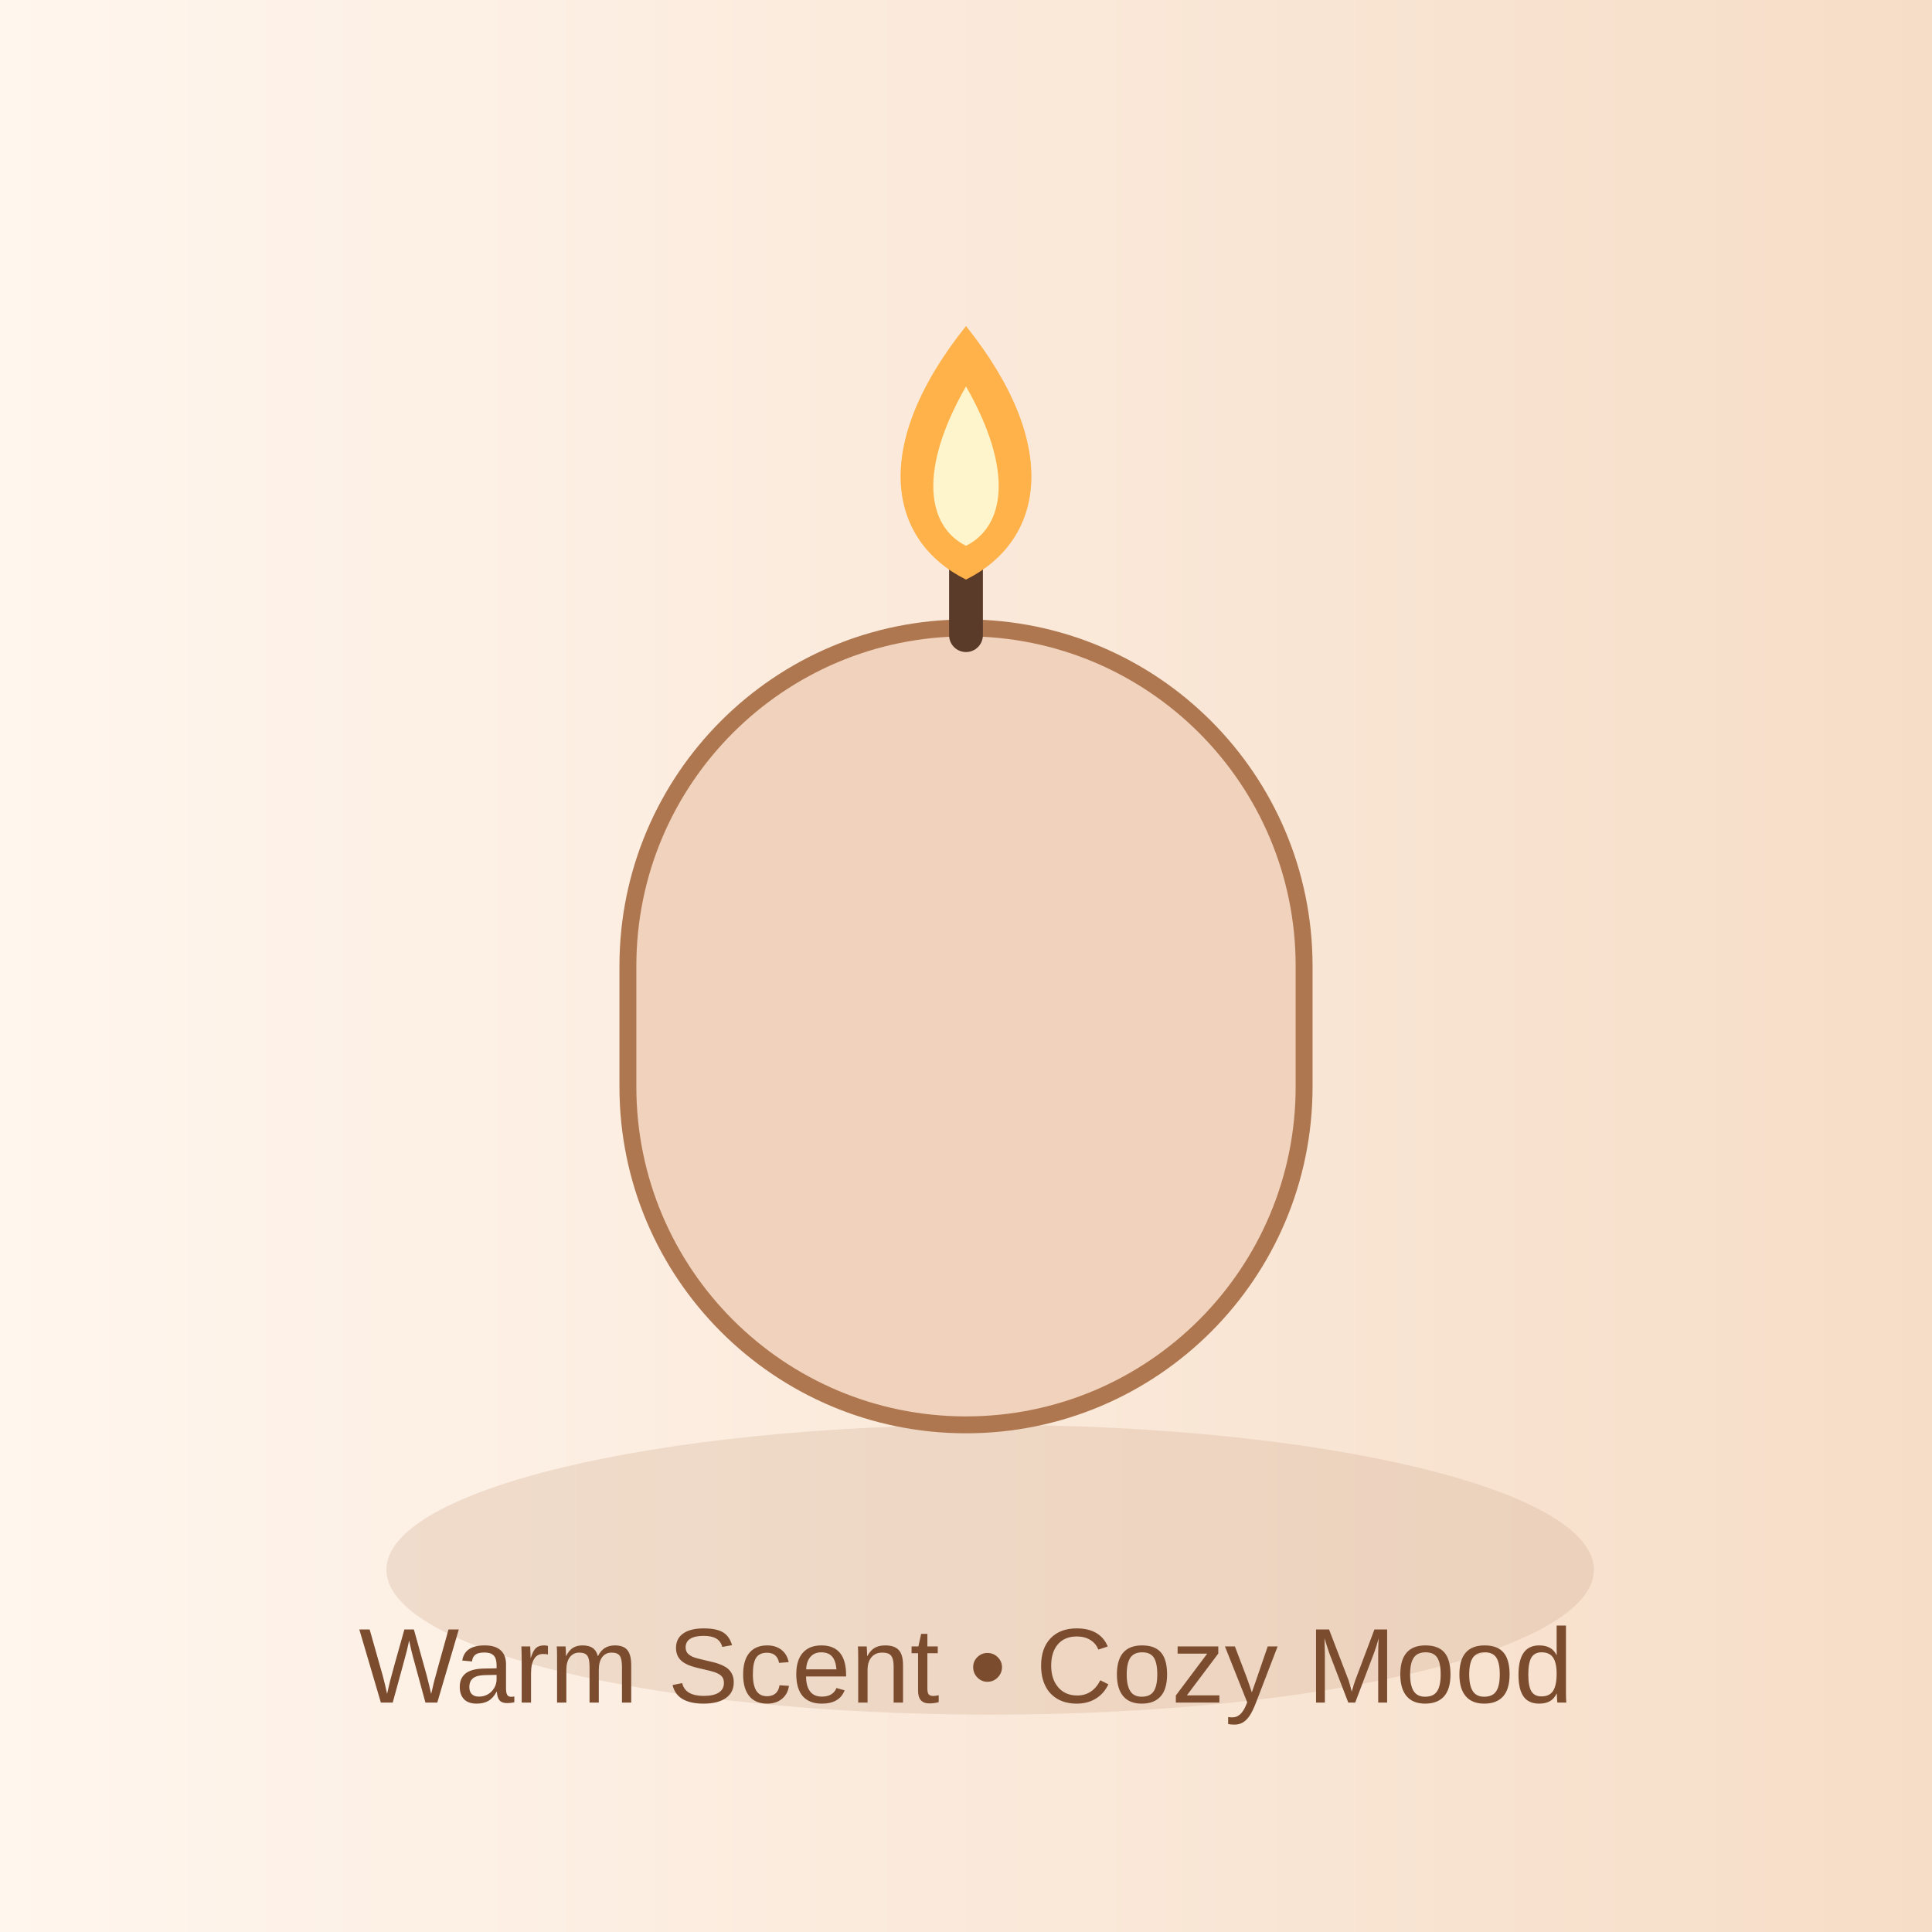
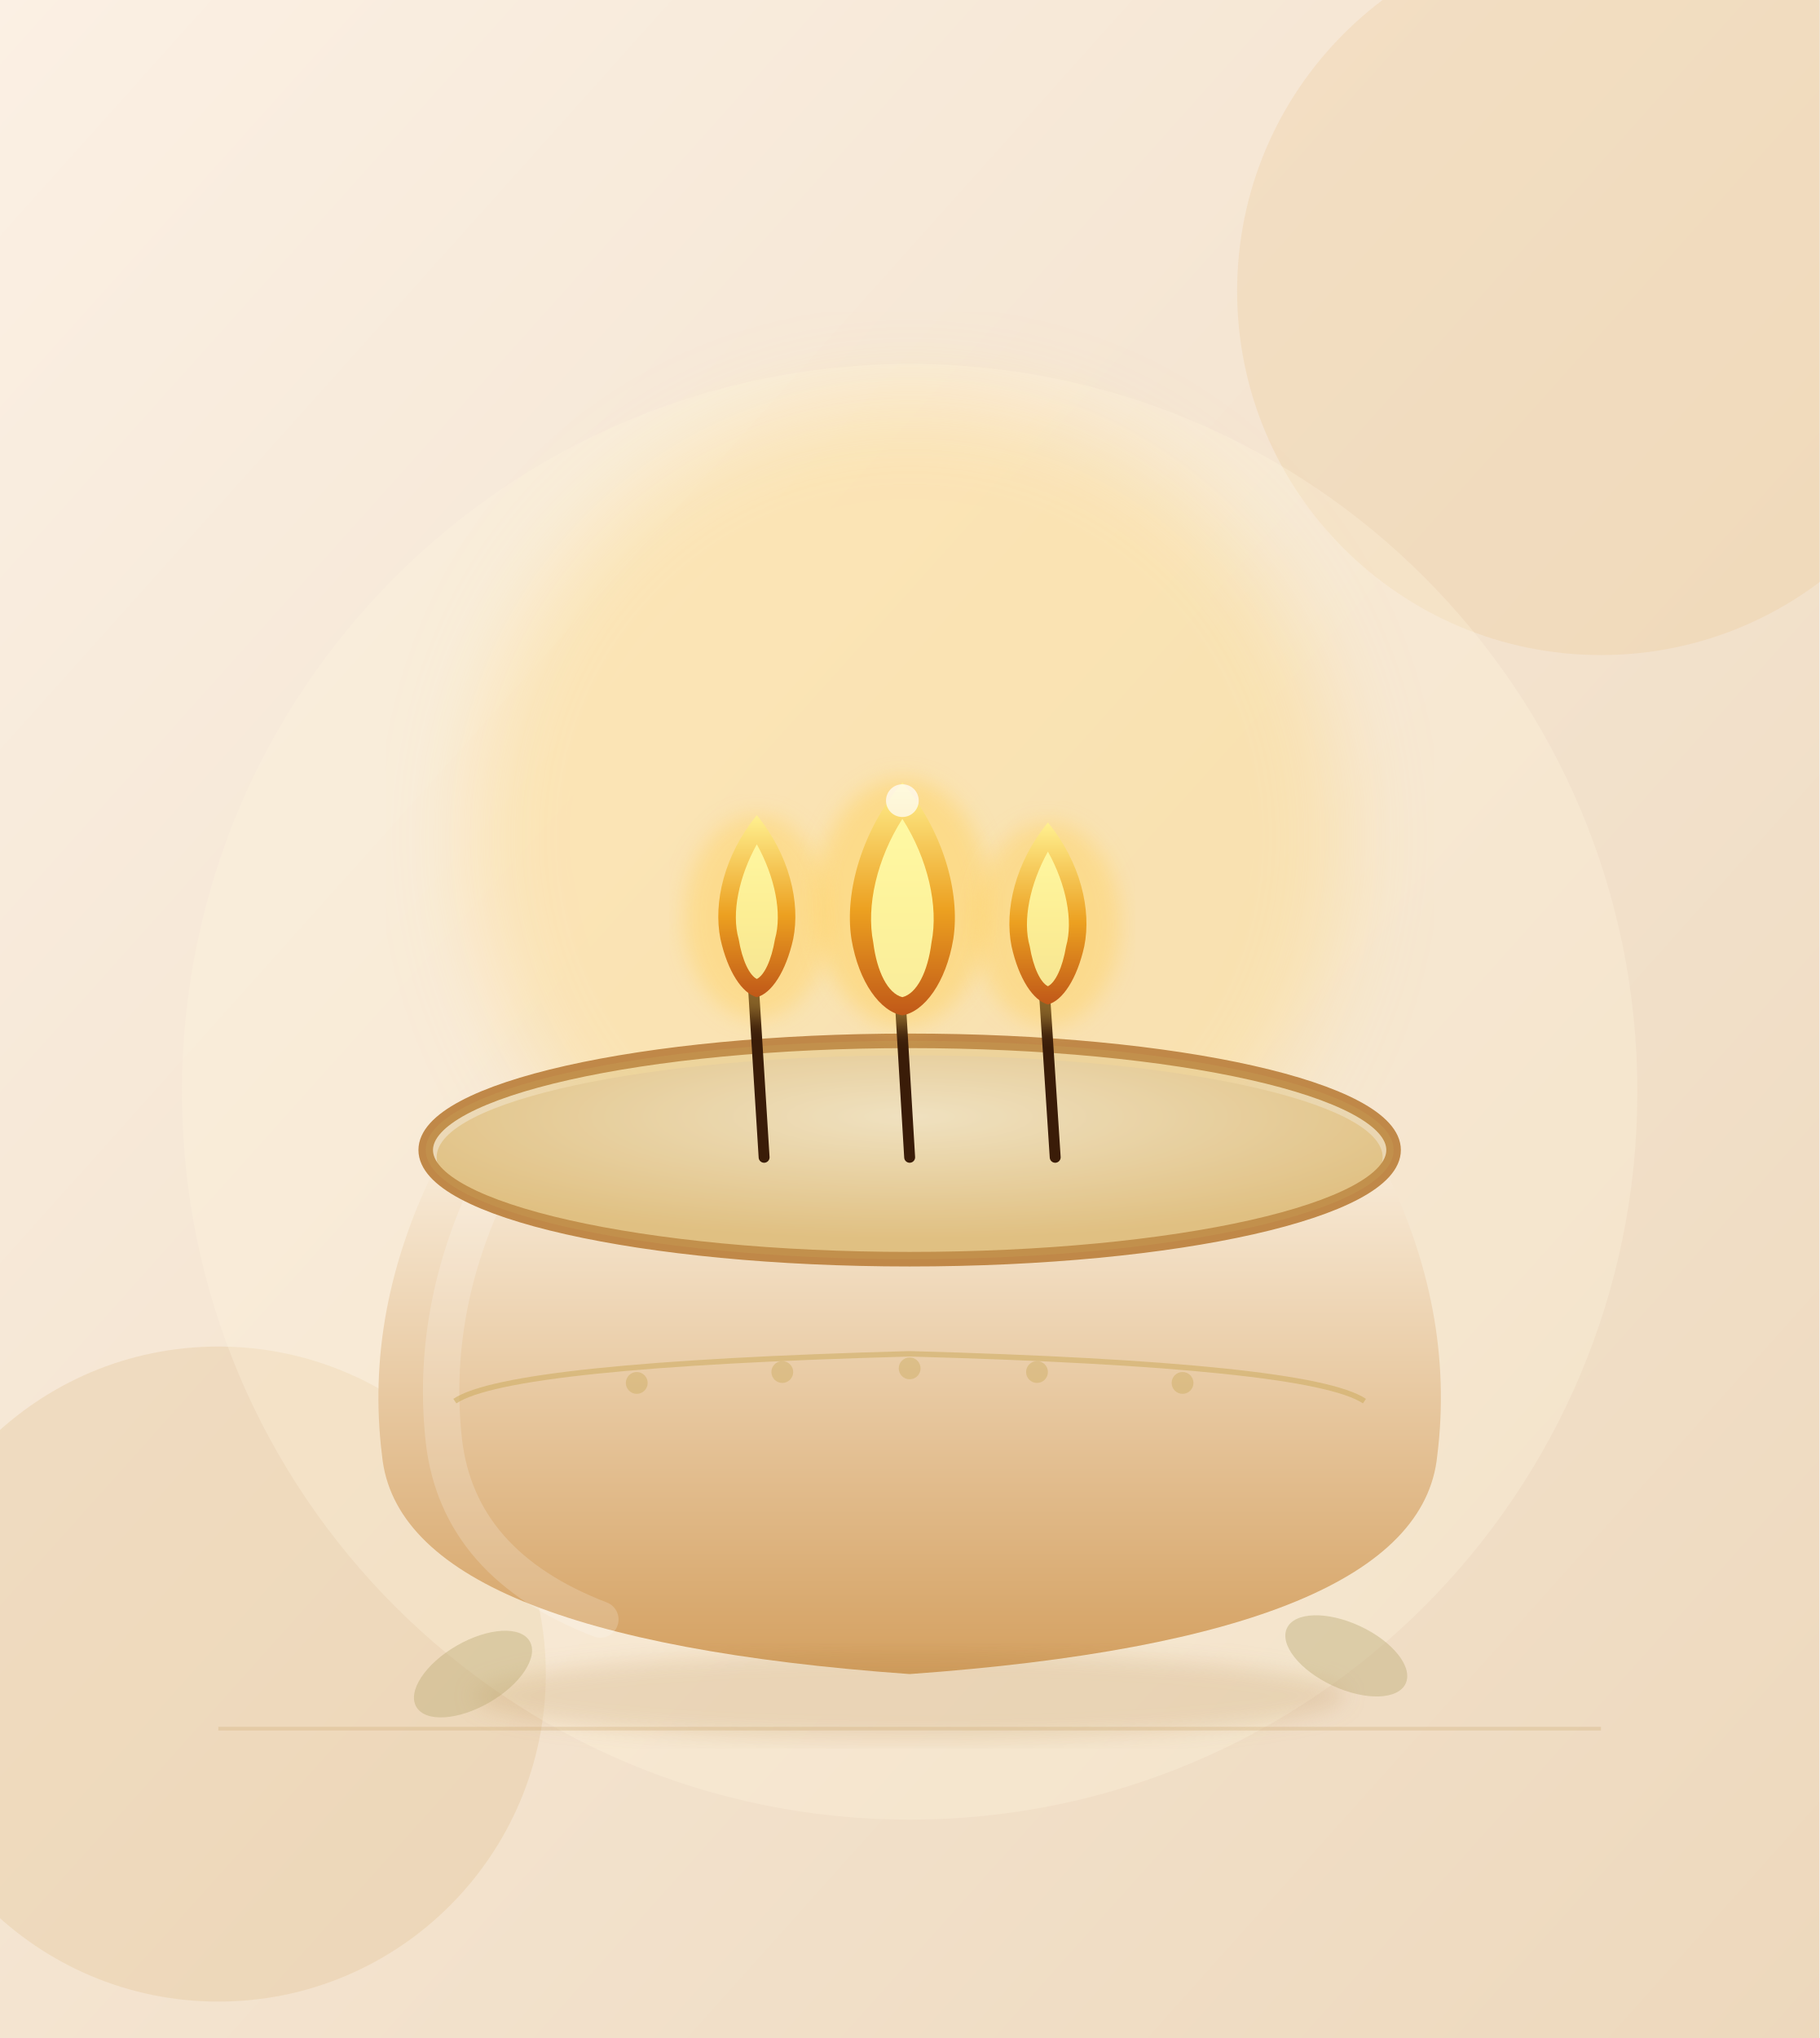
- <svg xmlns="http://www.w3.org/2000/svg" viewBox="0 0 800 800">
+ <svg xmlns="http://www.w3.org/2000/svg" viewBox="0 0 500 560">
  <defs>
-     <linearGradient id="g" x1="0" x2="1">
-       <stop offset="0" stop-color="#fff6ee" />
-       <stop offset="1" stop-color="#f6ddc7" />
+     <linearGradient id="bg3" x1="0" y1="0" x2="1" y2="1">
+       <stop offset="0" stop-color="#FBF0E4" />
+       <stop offset="1" stop-color="#EDD8BC" />
    </linearGradient>
+     <linearGradient id="bowl" x1="0" y1="0" x2="0" y2="1">
+       <stop offset="0" stop-color="#F8EAD6" />
+       <stop offset="1" stop-color="#D4A060" />
+     </linearGradient>
+     <radialGradient id="wax" cx="50%" cy="30%" r="60%">
+       <stop offset="0" stop-color="#FDF4E2" />
+       <stop offset="1" stop-color="#E8C890" />
+     </radialGradient>
+     <linearGradient id="flame3" x1=".5" y1="0" x2=".5" y2="1">
+       <stop offset="0" stop-color="#FFF090" />
+       <stop offset=".55" stop-color="#ECA020" />
+       <stop offset="1" stop-color="#C05818" />
+     </linearGradient>
+     <filter id="b3">
+       <feGaussianBlur stdDeviation="12" />
+     </filter>
+     <filter id="sb3">
+       <feGaussianBlur stdDeviation="3" />
+     </filter>
  </defs>
-   <rect width="800" height="800" fill="url(#g)" />
-   <ellipse cx="410" cy="650" rx="250" ry="60" fill="#d7b49b" opacity=".35" />
-   <rect x="260" y="260" width="280" height="330" rx="140" fill="#f0d2bd" stroke="#af7750" stroke-width="7" />
-   <rect x="393" y="205" width="14" height="65" rx="7" fill="#5a3a28" />
-   <path d="M400 135 C360 185 368 224 400 240 C432 224 440 185 400 135Z" fill="#ffb24a" />
-   <path d="M400 160 C380 195 384 218 400 226 C416 218 420 195 400 160Z" fill="#fff5cc" />
-   <text x="400" y="705" text-anchor="middle" font-size="44" font-family="Arial" fill="#7c4c2f">Warm Scent • Cozy Mood</text>
+   <rect width="500" height="560" fill="url(#bg3)" rx="0" />
+   <circle cx="440" cy="80" r="100" fill="#ECC898" opacity=".3" />
+   <circle cx="60" cy="460" r="90" fill="#DDB880" opacity=".25" />
+   <ellipse cx="250" cy="300" rx="200" ry="200" fill="#FFF4DE" opacity=".3" />
+   <ellipse cx="250" cy="230" rx="120" ry="120" fill="#FFD058" opacity=".28" filter="url(#b3)" />
+   <path d="M120 320 Q100 360 105 400 Q110 450 250 460 Q390 450 395 400 Q400 360 380 320 Z" fill="url(#bowl)" />
+   <path d="M135 325 Q118 360 122 396 Q126 430 165 445" stroke="white" stroke-width="10" fill="none" opacity=".18" stroke-linecap="round" />
+   <ellipse cx="250" cy="318" rx="130" ry="28" fill="url(#wax)" />
+   <ellipse cx="250" cy="316" rx="133" ry="30" fill="none" stroke="#C08848" stroke-width="4" />
+   <ellipse cx="250" cy="316" rx="133" ry="30" fill="#C9A858" opacity=".25" />
+   <line x1="210" y1="318" x2="207" y2="270" stroke="#3A1C08" stroke-width="3" stroke-linecap="round" />
+   <line x1="250" y1="318" x2="247" y2="268" stroke="#3A1C08" stroke-width="3" stroke-linecap="round" />
+   <line x1="290" y1="318" x2="287" y2="272" stroke="#3A1C08" stroke-width="3" stroke-linecap="round" />
+   <ellipse cx="208" cy="252" rx="20" ry="28" fill="#FFD058" opacity=".4" filter="url(#sb3)" />
+   <ellipse cx="248" cy="248" rx="24" ry="34" fill="#FFD058" opacity=".45" filter="url(#sb3)" />
+   <ellipse cx="288" cy="254" rx="20" ry="28" fill="#FFD058" opacity=".4" filter="url(#sb3)" />
+   <path d="M208 224 C199 235 196 248 198 258 C200 267 204 273 208 274 C212 273 216 267 218 258 C220 248 217 235 208 224Z" fill="url(#flame3)" />
+   <path d="M208 232 C203 241 201 251 203 258 C204 264 206 268 208 269 C210 268 212 264 213 258 C215 251 213 241 208 232Z" fill="#FFFCA8" opacity=".85" />
+   <path d="M248 215 C237 228 232 245 234 258 C236 270 242 278 248 279 C254 278 260 270 262 258 C264 245 259 228 248 215Z" fill="url(#flame3)" />
+   <path d="M248 225 C241 236 238 249 240 259 C241 267 244 273 248 274 C252 273 255 267 256 259 C258 249 255 236 248 225Z" fill="#FFFCA8" opacity=".9" />
+   <circle cx="248" cy="220" r="4.5" fill="white" opacity=".7" />
+   <path d="M288 226 C279 237 276 250 278 260 C280 269 284 275 288 276 C292 275 296 269 298 260 C300 250 297 237 288 226Z" fill="url(#flame3)" />
+   <path d="M288 234 C283 243 281 253 283 260 C284 266 286 270 288 271 C290 270 292 266 293 260 C295 253 293 243 288 234Z" fill="#FFFCA8" opacity=".85" />
+   <path d="M125 385 Q140 375 250 372 Q360 375 375 385" stroke="#C9A858" stroke-width="1.5" fill="none" opacity=".5" />
+   <circle cx="175" cy="380" r="3" fill="#C9A858" opacity=".4" />
+   <circle cx="215" cy="377" r="3" fill="#C9A858" opacity=".4" />
+   <circle cx="250" cy="376" r="3" fill="#C9A858" opacity=".4" />
+   <circle cx="285" cy="377" r="3" fill="#C9A858" opacity=".4" />
+   <circle cx="325" cy="380" r="3" fill="#C9A858" opacity=".4" />
+   <ellipse cx="250" cy="466" rx="120" ry="12" fill="#B08040" opacity=".18" filter="url(#sb3)" />
+   <line x1="60" y1="475" x2="440" y2="475" stroke="#C9A46A" stroke-width="1" opacity=".28" />
+   <ellipse cx="130" cy="460" rx="18" ry="9" fill="#B8A870" opacity=".4" transform="rotate(-30 130 460)" />
+   <ellipse cx="370" cy="455" rx="18" ry="9" fill="#B8A870" opacity=".4" transform="rotate(25 370 455)" />
</svg>
